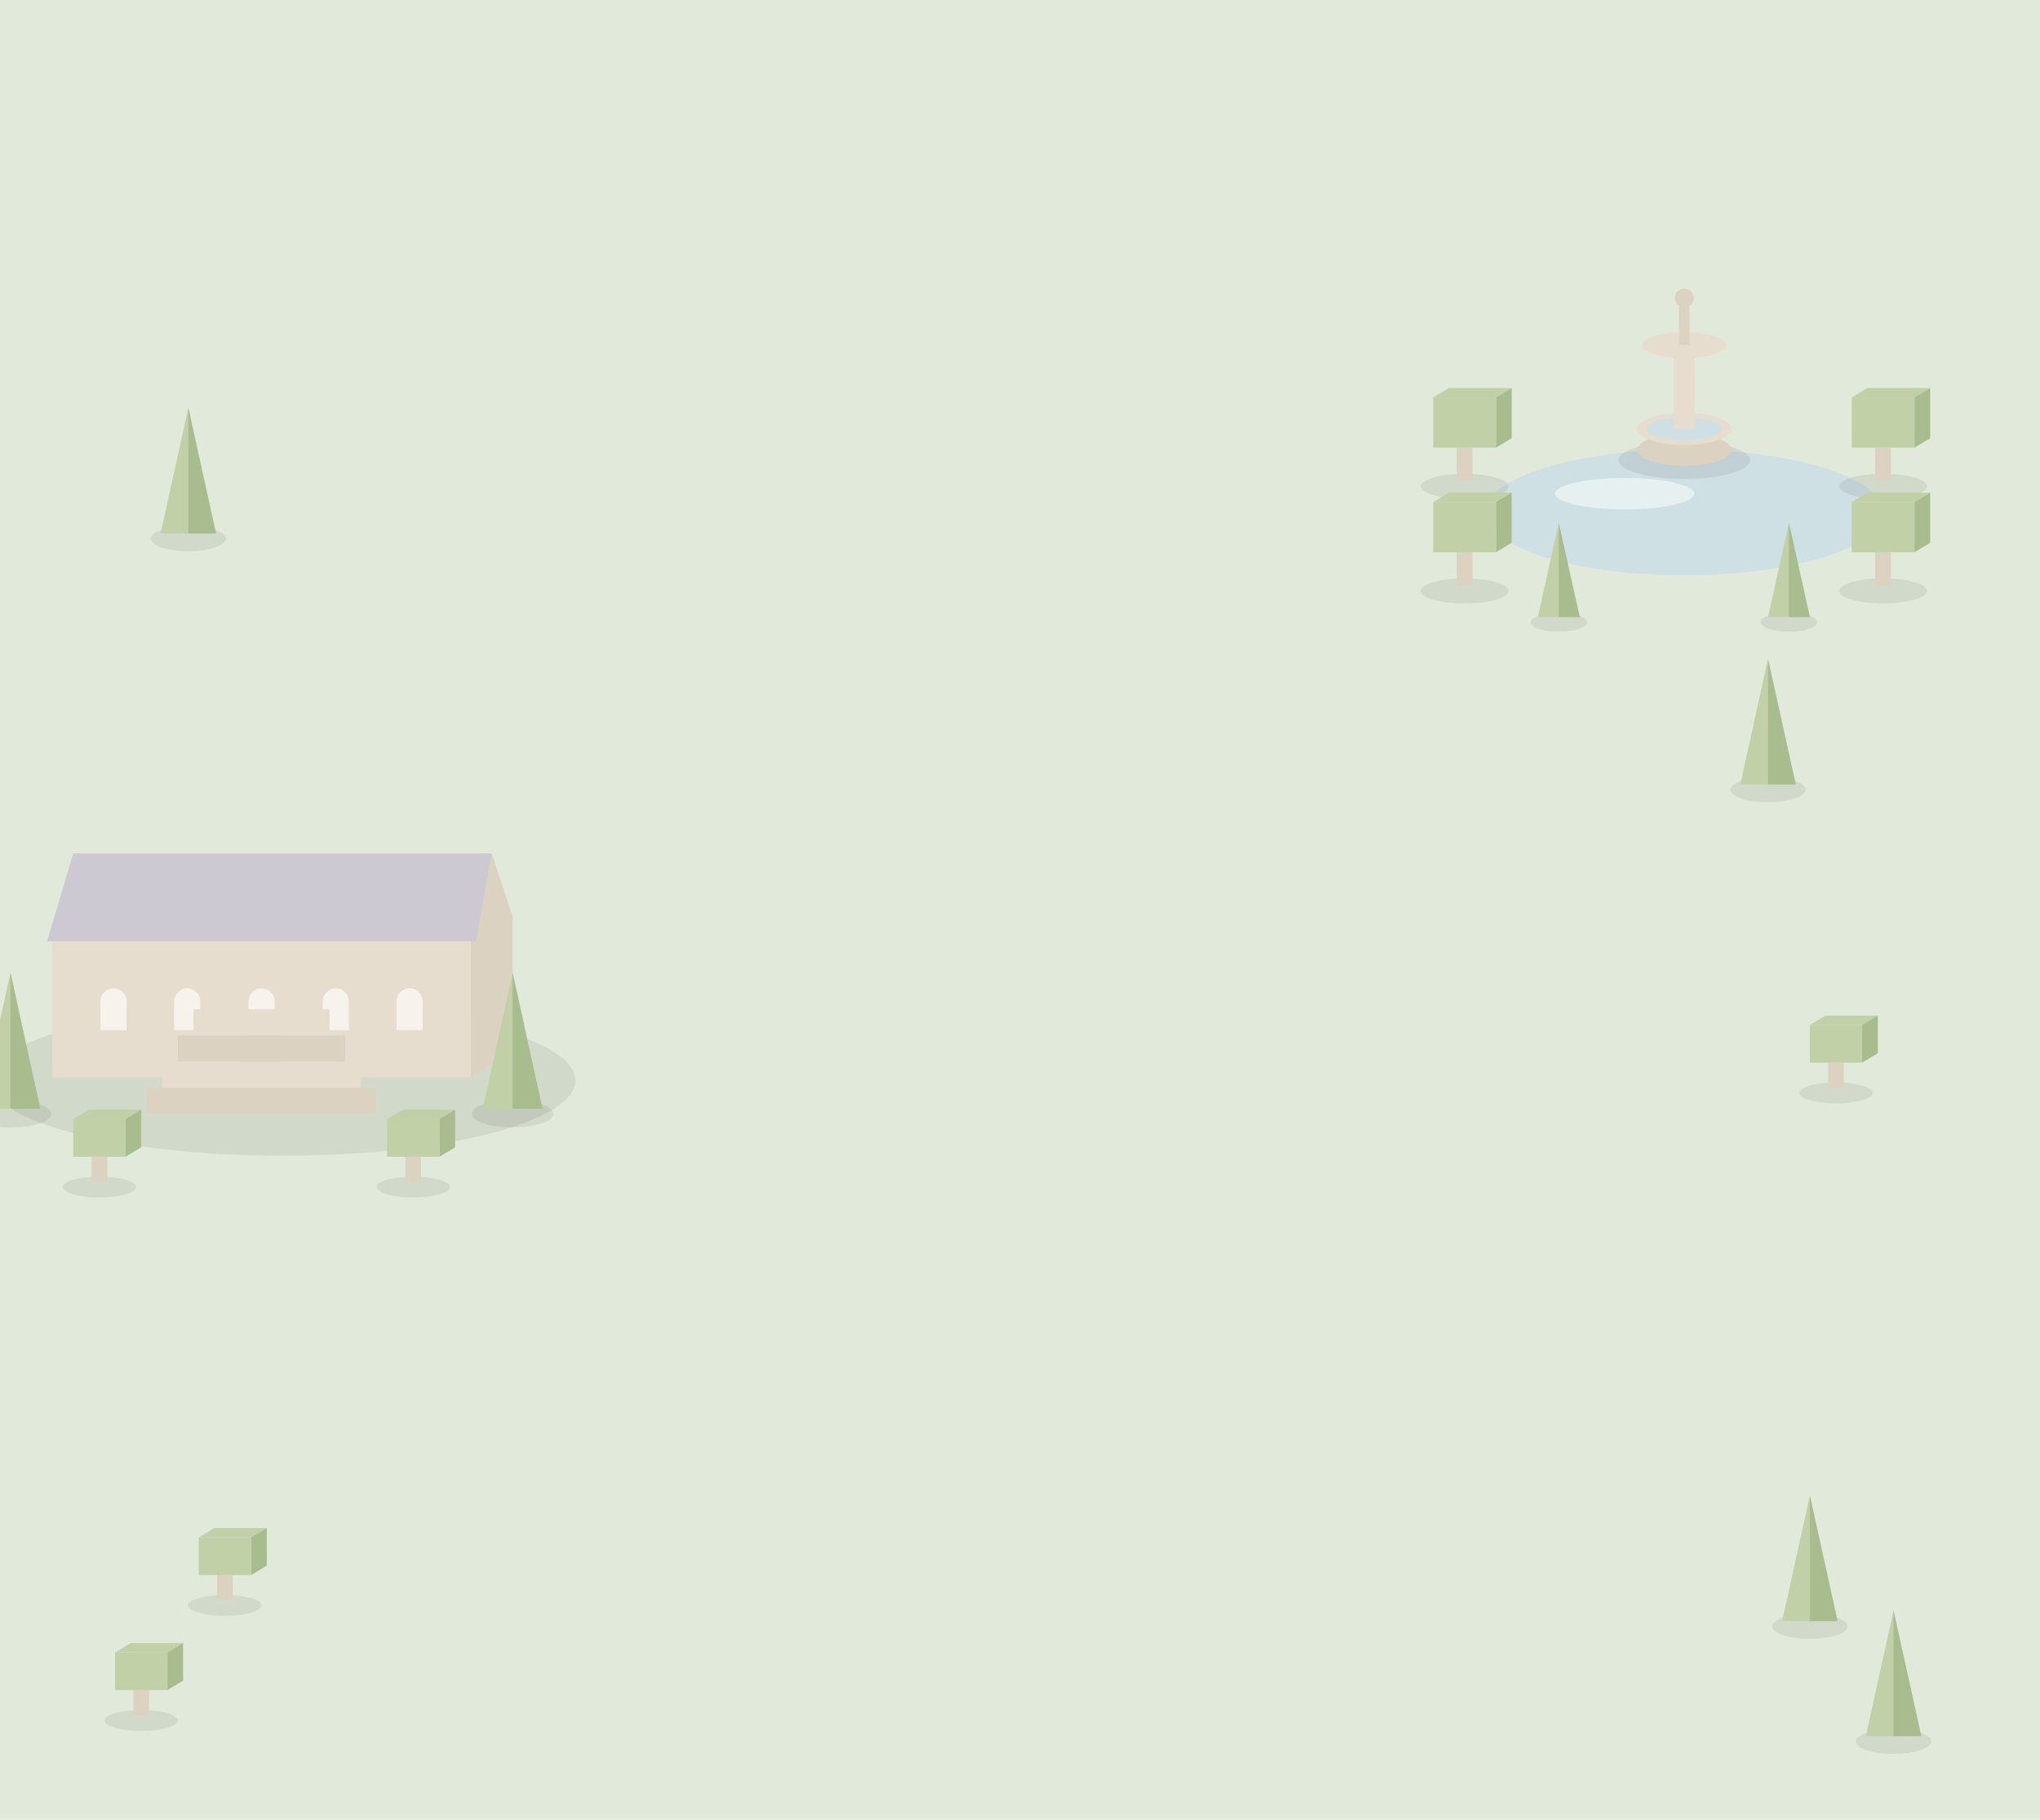
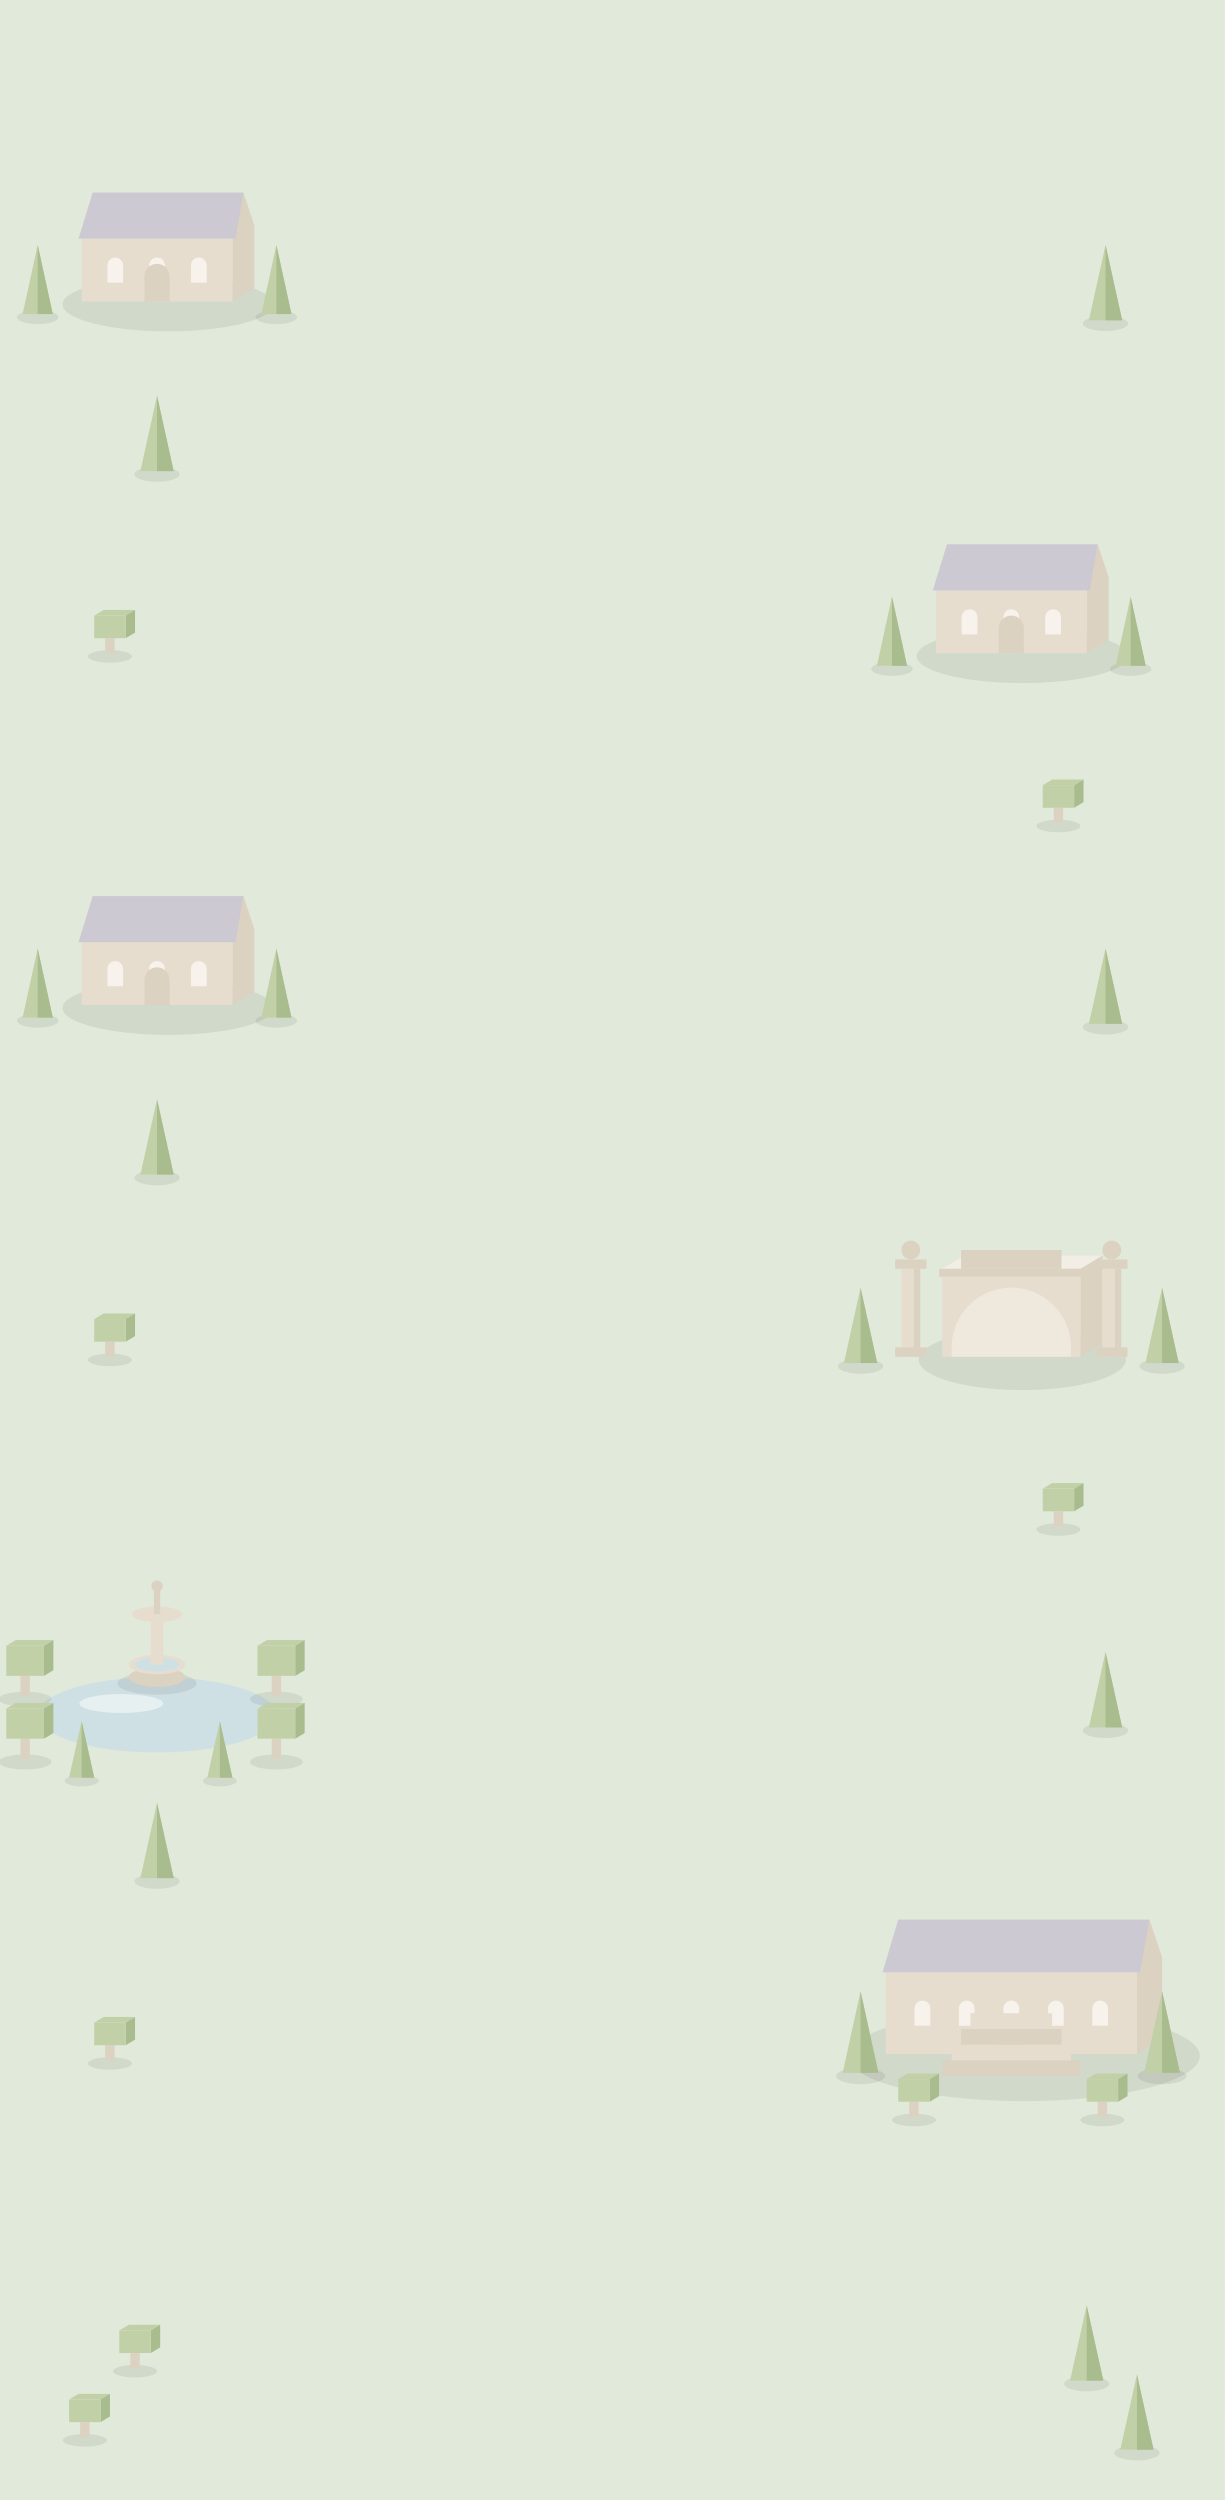
- <svg xmlns="http://www.w3.org/2000/svg" viewBox="0 0 390 348" width="390" height="348" data-points="268,196 130,84">
+ <svg xmlns="http://www.w3.org/2000/svg" viewBox="0 0 390 796" width="390" height="796" data-points="130,644 274,532 118,420 270,308 126,196 272,84">
  <style>.tint{fill:#e1e9da}.c0{fill:#efe8dd}.s-c0{stroke:#efe8dd}.c1{fill:#e6ddcf}.s-c1{stroke:#e6ddcf}.c2{fill:#dcd2c2}.s-c2{stroke:#dcd2c2}.c3{fill:#f3eee5}.s-c3{stroke:#f3eee5}.c4{fill:#f7f3ec}.s-c4{stroke:#f7f3ec}.c5{fill:#d9ae8e}.s-c5{stroke:#d9ae8e}.c6{fill:#c8957a}.s-c6{stroke:#c8957a}.c7{fill:#cdc9d2}.s-c7{stroke:#cdc9d2}.c8{fill:#b6b1bd}.s-c8{stroke:#b6b1bd}.c9{fill:#c2d0a8}.s-c9{stroke:#c2d0a8}.c10{fill:#a8bc8e}.s-c10{stroke:#a8bc8e}.c11{fill:#cfe0e4}.s-c11{stroke:#cfe0e4}.c12{fill:#e9f2f3}.s-c12{stroke:#e9f2f3}.c13{fill:rgba(35, 32, 28, .08)}.s-c13{stroke:rgba(35, 32, 28, .08)}.c14{fill:#e9b97c}.s-c14{stroke:#e9b97c}.c15{fill:#e6d9b8}.s-c15{stroke:#e6d9b8}.c16{fill:#d9c9a3}.s-c16{stroke:#d9c9a3}.c17{fill:#e3d8ac}.s-c17{stroke:#e3d8ac}.c18{fill:#d4c694}.s-c18{stroke:#d4c694}.c19{fill:#e9dba0}.s-c19{stroke:#e9dba0}.c20{fill:#d9c884}.s-c20{stroke:#d9c884}.c21{fill:#e2c25e}.s-c21{stroke:#e2c25e}.c22{fill:#ebd38a}.s-c22{stroke:#ebd38a}.c23{fill:#e7c98a}.s-c23{stroke:#e7c98a}@media(prefers-color-scheme:dark){.tint{fill:#20261f}.c0{fill:#2c2721}.s-c0{stroke:#2c2721}.c1{fill:#373129}.s-c1{stroke:#373129}.c2{fill:#2d2823}.s-c2{stroke:#2d2823}.c3{fill:#433c33}.s-c3{stroke:#433c33}.c4{fill:#8b7146}.s-c4{stroke:#8b7146}.c5{fill:#5c4136}.s-c5{stroke:#5c4136}.c6{fill:#4b342b}.s-c6{stroke:#4b342b}.c7{fill:#3c3b42}.s-c7{stroke:#3c3b42}.c8{fill:#2f2e35}.s-c8{stroke:#2f2e35}.c9{fill:#3f4b34}.s-c9{stroke:#3f4b34}.c10{fill:#33402a}.s-c10{stroke:#33402a}.c11{fill:#2a3a40}.s-c11{stroke:#2a3a40}.c12{fill:#354850}.s-c12{stroke:#354850}.c13{fill:rgba(0, 0, 0, .28)}.s-c13{stroke:rgba(0, 0, 0, .28)}.c14{fill:#8c6a44}.s-c14{stroke:#8c6a44}.c15{fill:#58492f}.s-c15{stroke:#58492f}.c16{fill:#4a3d28}.s-c16{stroke:#4a3d28}.c17{fill:#4a4430}.s-c17{stroke:#4a4430}.c18{fill:#403a27}.s-c18{stroke:#403a27}.c19{fill:#55502f}.s-c19{stroke:#55502f}.c20{fill:#4a4528}.s-c20{stroke:#4a4528}.c21{fill:#8f7430}.s-c21{stroke:#8f7430}.c22{fill:#a3863c}.s-c22{stroke:#a3863c}.c23{fill:#7a6236}.s-c23{stroke:#7a6236}}</style>
-   <rect x="0" y="0" width="390" height="348" class="tint" />
-   <ellipse cx="322" cy="98" rx="38" ry="12" class="c11" />
-   <ellipse cx="310.6" cy="94.4" rx="13.3" ry="3" class="c12" opacity="0.9" />
-   <ellipse cx="322" cy="88" rx="12.6" ry="3.6" class="c13" />
-   <ellipse cx="322" cy="86" rx="9" ry="3.1" class="c2" />
-   <ellipse cx="322" cy="82" rx="9" ry="3.1" class="c1" />
-   <ellipse cx="322" cy="82" rx="7.2" ry="2.2" class="c11" />
-   <rect x="320" y="66" width="4" height="16" class="c1" />
-   <ellipse cx="322" cy="66" rx="8" ry="2.5" class="c1" />
-   <rect x="321" y="58" width="2" height="8" class="c2" />
-   <circle cx="322" cy="57" r="1.8" class="c2" />
-   <ellipse cx="280" cy="93" rx="8.4" ry="2.4" class="c13" />
-   <rect x="278.5" y="85.6" width="3" height="6.4" class="c2" />
-   <path d="M274 76 L286 76 L289 74.2 L277 74.2Z" class="c9" />
-   <path d="M286 85.6 L286 76 L289 74.2 L289 83.8Z" class="c10" />
-   <rect x="274" y="76" width="12" height="9.6" class="c9" />
-   <ellipse cx="360" cy="93" rx="8.4" ry="2.4" class="c13" />
-   <rect x="358.5" y="85.6" width="3" height="6.4" class="c2" />
-   <path d="M354 76 L366 76 L369 74.2 L357 74.2Z" class="c9" />
-   <path d="M366 85.6 L366 76 L369 74.2 L369 83.8Z" class="c10" />
-   <rect x="354" y="76" width="12" height="9.6" class="c9" />
-   <ellipse cx="36" cy="103" rx="7.2" ry="2.4" class="c13" />
-   <path d="M30.7 102 L36 78 L41.3 102Z" class="c9" />
-   <path d="M36 102 L36 78 L41.3 102Z" class="c10" />
-   <ellipse cx="280" cy="113" rx="8.4" ry="2.4" class="c13" />
-   <rect x="278.5" y="105.6" width="3" height="6.4" class="c2" />
-   <path d="M274 96 L286 96 L289 94.2 L277 94.2Z" class="c9" />
-   <path d="M286 105.6 L286 96 L289 94.2 L289 103.8Z" class="c10" />
-   <rect x="274" y="96" width="12" height="9.6" class="c9" />
-   <ellipse cx="360" cy="113" rx="8.4" ry="2.4" class="c13" />
-   <rect x="358.5" y="105.6" width="3" height="6.4" class="c2" />
-   <path d="M354 96 L366 96 L369 94.2 L357 94.2Z" class="c9" />
-   <path d="M366 105.6 L366 96 L369 94.2 L369 103.8Z" class="c10" />
-   <rect x="354" y="96" width="12" height="9.6" class="c9" />
-   <ellipse cx="298" cy="119" rx="5.4" ry="1.8" class="c13" />
-   <path d="M294 118 L298 100 L302 118Z" class="c9" />
-   <path d="M298 118 L298 100 L302 118Z" class="c10" />
-   <ellipse cx="342" cy="119" rx="5.4" ry="1.8" class="c13" />
-   <path d="M338 118 L342 100 L346 118Z" class="c9" />
-   <path d="M342 118 L342 100 L346 118Z" class="c10" />
-   <ellipse cx="338" cy="151" rx="7.2" ry="2.4" class="c13" />
-   <path d="M332.7 150 L338 126 L343.3 150Z" class="c9" />
-   <path d="M338 150 L338 126 L343.3 150Z" class="c10" />
-   <ellipse cx="54" cy="206.6" rx="56" ry="14.4" class="c13" />
-   <path d="M90 206 L90 180 L94 163.2 L98 175.2 L98 201.2Z" class="c2" />
-   <rect x="10" y="180" width="80" height="26" class="c1" />
-   <path d="M9 180 L91 180 L94 163.2 L14 163.2Z" class="c7" />
-   <path d="M19.2 197V191.5a2.5 2.5 0 0 1 5 0V197Z" class="c4" />
-   <path d="M33.3 197V191.5a2.5 2.5 0 0 1 5 0V197Z" class="c4" />
-   <path d="M47.5 197V191.5a2.5 2.5 0 0 1 5 0V197Z" class="c4" />
-   <path d="M61.7 197V191.5a2.5 2.5 0 0 1 5 0V197Z" class="c4" />
-   <path d="M75.8 197V191.5a2.5 2.5 0 0 1 5 0V197Z" class="c4" />
-   <path d="M46 206V198a4 4 0 0 1 8 0V206Z" class="c2" />
-   <rect x="28" y="208" width="44" height="5" class="c2" />
-   <rect x="31" y="203" width="38" height="5" class="c1" />
-   <rect x="34" y="198" width="32" height="5" class="c2" />
-   <rect x="37" y="193" width="26" height="5" class="c1" />
-   <ellipse cx="351" cy="209" rx="7" ry="2" class="c13" />
-   <rect x="349.5" y="203.2" width="3" height="4.8" class="c2" />
-   <path d="M346 196 L356 196 L359 194.2 L349 194.2Z" class="c9" />
-   <path d="M356 203.2 L356 196 L359 194.2 L359 201.4Z" class="c10" />
-   <rect x="346" y="196" width="10" height="7.2" class="c9" />
-   <ellipse cx="2" cy="213" rx="7.8" ry="2.6" class="c13" />
-   <path d="M-3.7 212 L2 186 L7.7 212Z" class="c9" />
-   <path d="M2 212 L2 186 L7.7 212Z" class="c10" />
-   <ellipse cx="98" cy="213" rx="7.8" ry="2.6" class="c13" />
-   <path d="M92.3 212 L98 186 L103.7 212Z" class="c9" />
-   <path d="M98 212 L98 186 L103.7 212Z" class="c10" />
-   <ellipse cx="19" cy="227" rx="7" ry="2" class="c13" />
-   <rect x="17.5" y="221.2" width="3" height="4.8" class="c2" />
-   <path d="M14 214 L24 214 L27 212.2 L17 212.2Z" class="c9" />
-   <path d="M24 221.2 L24 214 L27 212.2 L27 219.4Z" class="c10" />
-   <rect x="14" y="214" width="10" height="7.2" class="c9" />
-   <ellipse cx="79" cy="227" rx="7" ry="2" class="c13" />
-   <rect x="77.5" y="221.2" width="3" height="4.8" class="c2" />
-   <path d="M74 214 L84 214 L87 212.2 L77 212.2Z" class="c9" />
-   <path d="M84 221.2 L84 214 L87 212.2 L87 219.4Z" class="c10" />
-   <rect x="74" y="214" width="10" height="7.2" class="c9" />
-   <ellipse cx="43" cy="307" rx="7" ry="2" class="c13" />
-   <rect x="41.5" y="301.2" width="3" height="4.8" class="c2" />
-   <path d="M38 294 L48 294 L51 292.2 L41 292.2Z" class="c9" />
-   <path d="M48 301.2 L48 294 L51 292.2 L51 299.4Z" class="c10" />
-   <rect x="38" y="294" width="10" height="7.2" class="c9" />
-   <ellipse cx="346" cy="311" rx="7.2" ry="2.4" class="c13" />
-   <path d="M340.7 310 L346 286 L351.3 310Z" class="c9" />
-   <path d="M346 310 L346 286 L351.3 310Z" class="c10" />
-   <ellipse cx="27" cy="329" rx="7" ry="2" class="c13" />
-   <rect x="25.5" y="323.2" width="3" height="4.8" class="c2" />
-   <path d="M22 316 L32 316 L35 314.2 L25 314.2Z" class="c9" />
-   <path d="M32 323.2 L32 316 L35 314.2 L35 321.4Z" class="c10" />
-   <rect x="22" y="316" width="10" height="7.2" class="c9" />
-   <ellipse cx="362" cy="333" rx="7.2" ry="2.4" class="c13" />
-   <path d="M356.7 332 L362 308 L367.3 332Z" class="c9" />
-   <path d="M362 332 L362 308 L367.3 332Z" class="c10" />
+   <rect x="0" y="0" width="390" height="796" class="tint" />
+   <ellipse cx="53.5" cy="96.9" rx="33.6" ry="8.6" class="c13" />
+   <path d="M74 96 L74 76 L77.5 61.3 L81 71.8 L81 91.8Z" class="c2" />
+   <rect x="26" y="76" width="48" height="20" class="c1" />
+   <path d="M25 76 L75 76 L77.5 61.3 L29.5 61.3Z" class="c7" />
+   <path d="M34.2 90V84.5a2.5 2.5 0 0 1 5 0V90Z" class="c4" />
+   <path d="M47.5 90V84.5a2.5 2.5 0 0 1 5 0V90Z" class="c4" />
+   <path d="M60.8 90V84.5a2.5 2.5 0 0 1 5 0V90Z" class="c4" />
+   <path d="M46 96V88a4 4 0 0 1 8 0V96Z" class="c2" />
+   <ellipse cx="12" cy="101" rx="6.6" ry="2.2" class="c13" />
+   <path d="M7.2 100 L12 78 L16.8 100Z" class="c9" />
+   <path d="M12 100 L12 78 L16.8 100Z" class="c10" />
+   <ellipse cx="88" cy="101" rx="6.6" ry="2.2" class="c13" />
+   <path d="M83.2 100 L88 78 L92.8 100Z" class="c9" />
+   <path d="M88 100 L88 78 L92.8 100Z" class="c10" />
+   <ellipse cx="352" cy="103" rx="7.2" ry="2.4" class="c13" />
+   <path d="M346.7 102 L352 78 L357.3 102Z" class="c9" />
+   <path d="M352 102 L352 78 L357.3 102Z" class="c10" />
+   <ellipse cx="50" cy="151" rx="7.2" ry="2.4" class="c13" />
+   <path d="M44.7 150 L50 126 L55.3 150Z" class="c9" />
+   <path d="M50 150 L50 126 L55.3 150Z" class="c10" />
+   <ellipse cx="325.5" cy="208.9" rx="33.6" ry="8.6" class="c13" />
+   <path d="M346 208 L346 188 L349.5 173.3 L353 183.8 L353 203.8Z" class="c2" />
+   <rect x="298" y="188" width="48" height="20" class="c1" />
+   <path d="M297 188 L347 188 L349.5 173.3 L301.5 173.3Z" class="c7" />
+   <path d="M306.2 202V196.5a2.5 2.5 0 0 1 5 0V202Z" class="c4" />
+   <path d="M319.5 202V196.5a2.5 2.5 0 0 1 5 0V202Z" class="c4" />
+   <path d="M332.8 202V196.5a2.5 2.5 0 0 1 5 0V202Z" class="c4" />
+   <path d="M318 208V200a4 4 0 0 1 8 0V208Z" class="c2" />
+   <ellipse cx="35" cy="209" rx="7" ry="2" class="c13" />
+   <rect x="33.5" y="203.2" width="3" height="4.8" class="c2" />
+   <path d="M30 196 L40 196 L43 194.2 L33 194.2Z" class="c9" />
+   <path d="M40 203.2 L40 196 L43 194.2 L43 201.4Z" class="c10" />
+   <rect x="30" y="196" width="10" height="7.2" class="c9" />
+   <ellipse cx="284" cy="213" rx="6.6" ry="2.2" class="c13" />
+   <path d="M279.2 212 L284 190 L288.8 212Z" class="c9" />
+   <path d="M284 212 L284 190 L288.8 212Z" class="c10" />
+   <ellipse cx="360" cy="213" rx="6.6" ry="2.2" class="c13" />
+   <path d="M355.2 212 L360 190 L364.8 212Z" class="c9" />
+   <path d="M360 212 L360 190 L364.8 212Z" class="c10" />
+   <ellipse cx="337" cy="263" rx="7" ry="2" class="c13" />
+   <rect x="335.5" y="257.2" width="3" height="4.8" class="c2" />
+   <path d="M332 250 L342 250 L345 248.2 L335 248.2Z" class="c9" />
+   <path d="M342 257.2 L342 250 L345 248.2 L345 255.4Z" class="c10" />
+   <rect x="332" y="250" width="10" height="7.2" class="c9" />
+   <ellipse cx="53.5" cy="320.9" rx="33.6" ry="8.6" class="c13" />
+   <path d="M74 320 L74 300 L77.5 285.3 L81 295.8 L81 315.8Z" class="c2" />
+   <rect x="26" y="300" width="48" height="20" class="c1" />
+   <path d="M25 300 L75 300 L77.5 285.3 L29.5 285.3Z" class="c7" />
+   <path d="M34.2 314V308.5a2.5 2.5 0 0 1 5 0V314Z" class="c4" />
+   <path d="M47.5 314V308.5a2.5 2.5 0 0 1 5 0V314Z" class="c4" />
+   <path d="M60.8 314V308.5a2.5 2.5 0 0 1 5 0V314Z" class="c4" />
+   <path d="M46 320V312a4 4 0 0 1 8 0V320Z" class="c2" />
+   <ellipse cx="12" cy="325" rx="6.6" ry="2.2" class="c13" />
+   <path d="M7.2 324 L12 302 L16.8 324Z" class="c9" />
+   <path d="M12 324 L12 302 L16.8 324Z" class="c10" />
+   <ellipse cx="88" cy="325" rx="6.6" ry="2.2" class="c13" />
+   <path d="M83.2 324 L88 302 L92.8 324Z" class="c9" />
+   <path d="M88 324 L88 302 L92.8 324Z" class="c10" />
+   <ellipse cx="352" cy="327" rx="7.2" ry="2.4" class="c13" />
+   <path d="M346.7 326 L352 302 L357.3 326Z" class="c9" />
+   <path d="M352 326 L352 302 L357.3 326Z" class="c10" />
+   <ellipse cx="50" cy="375" rx="7.2" ry="2.4" class="c13" />
+   <path d="M44.7 374 L50 350 L55.3 374Z" class="c9" />
+   <path d="M50 374 L50 350 L55.3 374Z" class="c10" />
+   <ellipse cx="325.5" cy="432.9" rx="33" ry="9.7" class="c13" />
+   <path d="M300 404 L344 404 L351 399.8 L307 399.8Z" class="c3" />
+   <path d="M344 432 L344 404 L351 399.8 L351 427.8Z" class="c2" />
+   <rect x="300" y="404" width="44" height="28" class="c1" />
+   <rect x="299" y="404" width="46" height="2.5" class="c2" />
+   <path d="M303 432V429A19 19 0 0 1 341 429V432Z" class="c0" />
+   <rect x="287" y="404" width="6" height="28" class="c1" />
+   <rect x="291" y="404" width="2" height="28" class="c2" />
+   <rect x="285" y="401" width="10" height="3" class="c2" />
+   <rect x="285" y="429" width="10" height="3" class="c2" />
+   <circle cx="290" cy="398" r="3" class="c2" />
+   <rect x="351" y="404" width="6" height="28" class="c1" />
+   <rect x="355" y="404" width="2" height="28" class="c2" />
+   <rect x="349" y="401" width="10" height="3" class="c2" />
+   <rect x="349" y="429" width="10" height="3" class="c2" />
+   <circle cx="354" cy="398" r="3" class="c2" />
+   <ellipse cx="35" cy="433" rx="7" ry="2" class="c13" />
+   <rect x="33.5" y="427.2" width="3" height="4.8" class="c2" />
+   <path d="M30 420 L40 420 L43 418.2 L33 418.2Z" class="c9" />
+   <path d="M40 427.2 L40 420 L43 418.2 L43 425.4Z" class="c10" />
+   <rect x="30" y="420" width="10" height="7.2" class="c9" />
+   <rect x="306" y="398" width="32" height="6" class="c2" />
+   <ellipse cx="274" cy="435" rx="7.2" ry="2.4" class="c13" />
+   <path d="M268.7 434 L274 410 L279.3 434Z" class="c9" />
+   <path d="M274 434 L274 410 L279.3 434Z" class="c10" />
+   <ellipse cx="370" cy="435" rx="7.2" ry="2.4" class="c13" />
+   <path d="M364.7 434 L370 410 L375.3 434Z" class="c9" />
+   <path d="M370 434 L370 410 L375.3 434Z" class="c10" />
+   <ellipse cx="337" cy="487" rx="7" ry="2" class="c13" />
+   <rect x="335.5" y="481.2" width="3" height="4.8" class="c2" />
+   <path d="M332 474 L342 474 L345 472.2 L335 472.2Z" class="c9" />
+   <path d="M342 481.2 L342 474 L345 472.2 L345 479.4Z" class="c10" />
+   <rect x="332" y="474" width="10" height="7.2" class="c9" />
+   <ellipse cx="50" cy="546" rx="38" ry="12" class="c11" />
+   <ellipse cx="38.6" cy="542.4" rx="13.3" ry="3" class="c12" opacity="0.9" />
+   <ellipse cx="50" cy="536" rx="12.6" ry="3.6" class="c13" />
+   <ellipse cx="50" cy="534" rx="9" ry="3.1" class="c2" />
+   <ellipse cx="50" cy="530" rx="9" ry="3.1" class="c1" />
+   <ellipse cx="50" cy="530" rx="7.2" ry="2.2" class="c11" />
+   <rect x="48" y="514" width="4" height="16" class="c1" />
+   <ellipse cx="50" cy="514" rx="8" ry="2.5" class="c1" />
+   <rect x="49" y="506" width="2" height="8" class="c2" />
+   <circle cx="50" cy="505" r="1.8" class="c2" />
+   <ellipse cx="8" cy="541" rx="8.4" ry="2.4" class="c13" />
+   <rect x="6.5" y="533.6" width="3" height="6.4" class="c2" />
+   <path d="M2 524 L14 524 L17 522.2 L5 522.2Z" class="c9" />
+   <path d="M14 533.6 L14 524 L17 522.2 L17 531.8Z" class="c10" />
+   <rect x="2" y="524" width="12" height="9.6" class="c9" />
+   <ellipse cx="88" cy="541" rx="8.4" ry="2.4" class="c13" />
+   <rect x="86.5" y="533.6" width="3" height="6.4" class="c2" />
+   <path d="M82 524 L94 524 L97 522.2 L85 522.2Z" class="c9" />
+   <path d="M94 533.6 L94 524 L97 522.2 L97 531.8Z" class="c10" />
+   <rect x="82" y="524" width="12" height="9.6" class="c9" />
+   <ellipse cx="352" cy="551" rx="7.2" ry="2.4" class="c13" />
+   <path d="M346.7 550 L352 526 L357.3 550Z" class="c9" />
+   <path d="M352 550 L352 526 L357.3 550Z" class="c10" />
+   <ellipse cx="8" cy="561" rx="8.4" ry="2.4" class="c13" />
+   <rect x="6.5" y="553.6" width="3" height="6.4" class="c2" />
+   <path d="M2 544 L14 544 L17 542.2 L5 542.2Z" class="c9" />
+   <path d="M14 553.6 L14 544 L17 542.2 L17 551.8Z" class="c10" />
+   <rect x="2" y="544" width="12" height="9.6" class="c9" />
+   <ellipse cx="88" cy="561" rx="8.4" ry="2.4" class="c13" />
+   <rect x="86.5" y="553.6" width="3" height="6.4" class="c2" />
+   <path d="M82 544 L94 544 L97 542.2 L85 542.2Z" class="c9" />
+   <path d="M94 553.6 L94 544 L97 542.2 L97 551.8Z" class="c10" />
+   <rect x="82" y="544" width="12" height="9.6" class="c9" />
+   <ellipse cx="26" cy="567" rx="5.4" ry="1.8" class="c13" />
+   <path d="M22 566 L26 548 L30 566Z" class="c9" />
+   <path d="M26 566 L26 548 L30 566Z" class="c10" />
+   <ellipse cx="70" cy="567" rx="5.4" ry="1.8" class="c13" />
+   <path d="M66 566 L70 548 L74 566Z" class="c9" />
+   <path d="M70 566 L70 548 L74 566Z" class="c10" />
+   <ellipse cx="50" cy="599" rx="7.2" ry="2.4" class="c13" />
+   <path d="M44.7 598 L50 574 L55.3 598Z" class="c9" />
+   <path d="M50 598 L50 574 L55.3 598Z" class="c10" />
+   <ellipse cx="326" cy="654.6" rx="56" ry="14.4" class="c13" />
+   <path d="M362 654 L362 628 L366 611.2 L370 623.2 L370 649.2Z" class="c2" />
+   <rect x="282" y="628" width="80" height="26" class="c1" />
+   <path d="M281 628 L363 628 L366 611.2 L286 611.2Z" class="c7" />
+   <path d="M291.2 645V639.5a2.5 2.5 0 0 1 5 0V645Z" class="c4" />
+   <path d="M305.3 645V639.5a2.5 2.5 0 0 1 5 0V645Z" class="c4" />
+   <path d="M319.5 645V639.5a2.5 2.5 0 0 1 5 0V645Z" class="c4" />
+   <path d="M333.7 645V639.5a2.5 2.5 0 0 1 5 0V645Z" class="c4" />
+   <path d="M347.8 645V639.5a2.5 2.5 0 0 1 5 0V645Z" class="c4" />
+   <path d="M318 654V646a4 4 0 0 1 8 0V654Z" class="c2" />
+   <rect x="300" y="656" width="44" height="5" class="c2" />
+   <rect x="303" y="651" width="38" height="5" class="c1" />
+   <rect x="306" y="646" width="32" height="5" class="c2" />
+   <rect x="309" y="641" width="26" height="5" class="c1" />
+   <ellipse cx="35" cy="657" rx="7" ry="2" class="c13" />
+   <rect x="33.5" y="651.2" width="3" height="4.8" class="c2" />
+   <path d="M30 644 L40 644 L43 642.2 L33 642.2Z" class="c9" />
+   <path d="M40 651.2 L40 644 L43 642.2 L43 649.4Z" class="c10" />
+   <rect x="30" y="644" width="10" height="7.2" class="c9" />
+   <ellipse cx="274" cy="661" rx="7.8" ry="2.6" class="c13" />
+   <path d="M268.3 660 L274 634 L279.7 660Z" class="c9" />
+   <path d="M274 660 L274 634 L279.7 660Z" class="c10" />
+   <ellipse cx="370" cy="661" rx="7.8" ry="2.6" class="c13" />
+   <path d="M364.3 660 L370 634 L375.7 660Z" class="c9" />
+   <path d="M370 660 L370 634 L375.7 660Z" class="c10" />
+   <ellipse cx="291" cy="675" rx="7" ry="2" class="c13" />
+   <rect x="289.5" y="669.2" width="3" height="4.8" class="c2" />
+   <path d="M286 662 L296 662 L299 660.2 L289 660.2Z" class="c9" />
+   <path d="M296 669.2 L296 662 L299 660.2 L299 667.4Z" class="c10" />
+   <rect x="286" y="662" width="10" height="7.2" class="c9" />
+   <ellipse cx="351" cy="675" rx="7" ry="2" class="c13" />
+   <rect x="349.5" y="669.2" width="3" height="4.8" class="c2" />
+   <path d="M346 662 L356 662 L359 660.2 L349 660.2Z" class="c9" />
+   <path d="M356 669.2 L356 662 L359 660.2 L359 667.4Z" class="c10" />
+   <rect x="346" y="662" width="10" height="7.2" class="c9" />
+   <ellipse cx="43" cy="755" rx="7" ry="2" class="c13" />
+   <rect x="41.5" y="749.2" width="3" height="4.8" class="c2" />
+   <path d="M38 742 L48 742 L51 740.2 L41 740.2Z" class="c9" />
+   <path d="M48 749.2 L48 742 L51 740.2 L51 747.4Z" class="c10" />
+   <rect x="38" y="742" width="10" height="7.2" class="c9" />
+   <ellipse cx="346" cy="759" rx="7.2" ry="2.4" class="c13" />
+   <path d="M340.7 758 L346 734 L351.3 758Z" class="c9" />
+   <path d="M346 758 L346 734 L351.3 758Z" class="c10" />
+   <ellipse cx="27" cy="777" rx="7" ry="2" class="c13" />
+   <rect x="25.5" y="771.2" width="3" height="4.8" class="c2" />
+   <path d="M22 764 L32 764 L35 762.2 L25 762.2Z" class="c9" />
+   <path d="M32 771.2 L32 764 L35 762.2 L35 769.4Z" class="c10" />
+   <rect x="22" y="764" width="10" height="7.2" class="c9" />
+   <ellipse cx="362" cy="781" rx="7.2" ry="2.4" class="c13" />
+   <path d="M356.7 780 L362 756 L367.3 780Z" class="c9" />
+   <path d="M362 780 L362 756 L367.3 780Z" class="c10" />
</svg>
